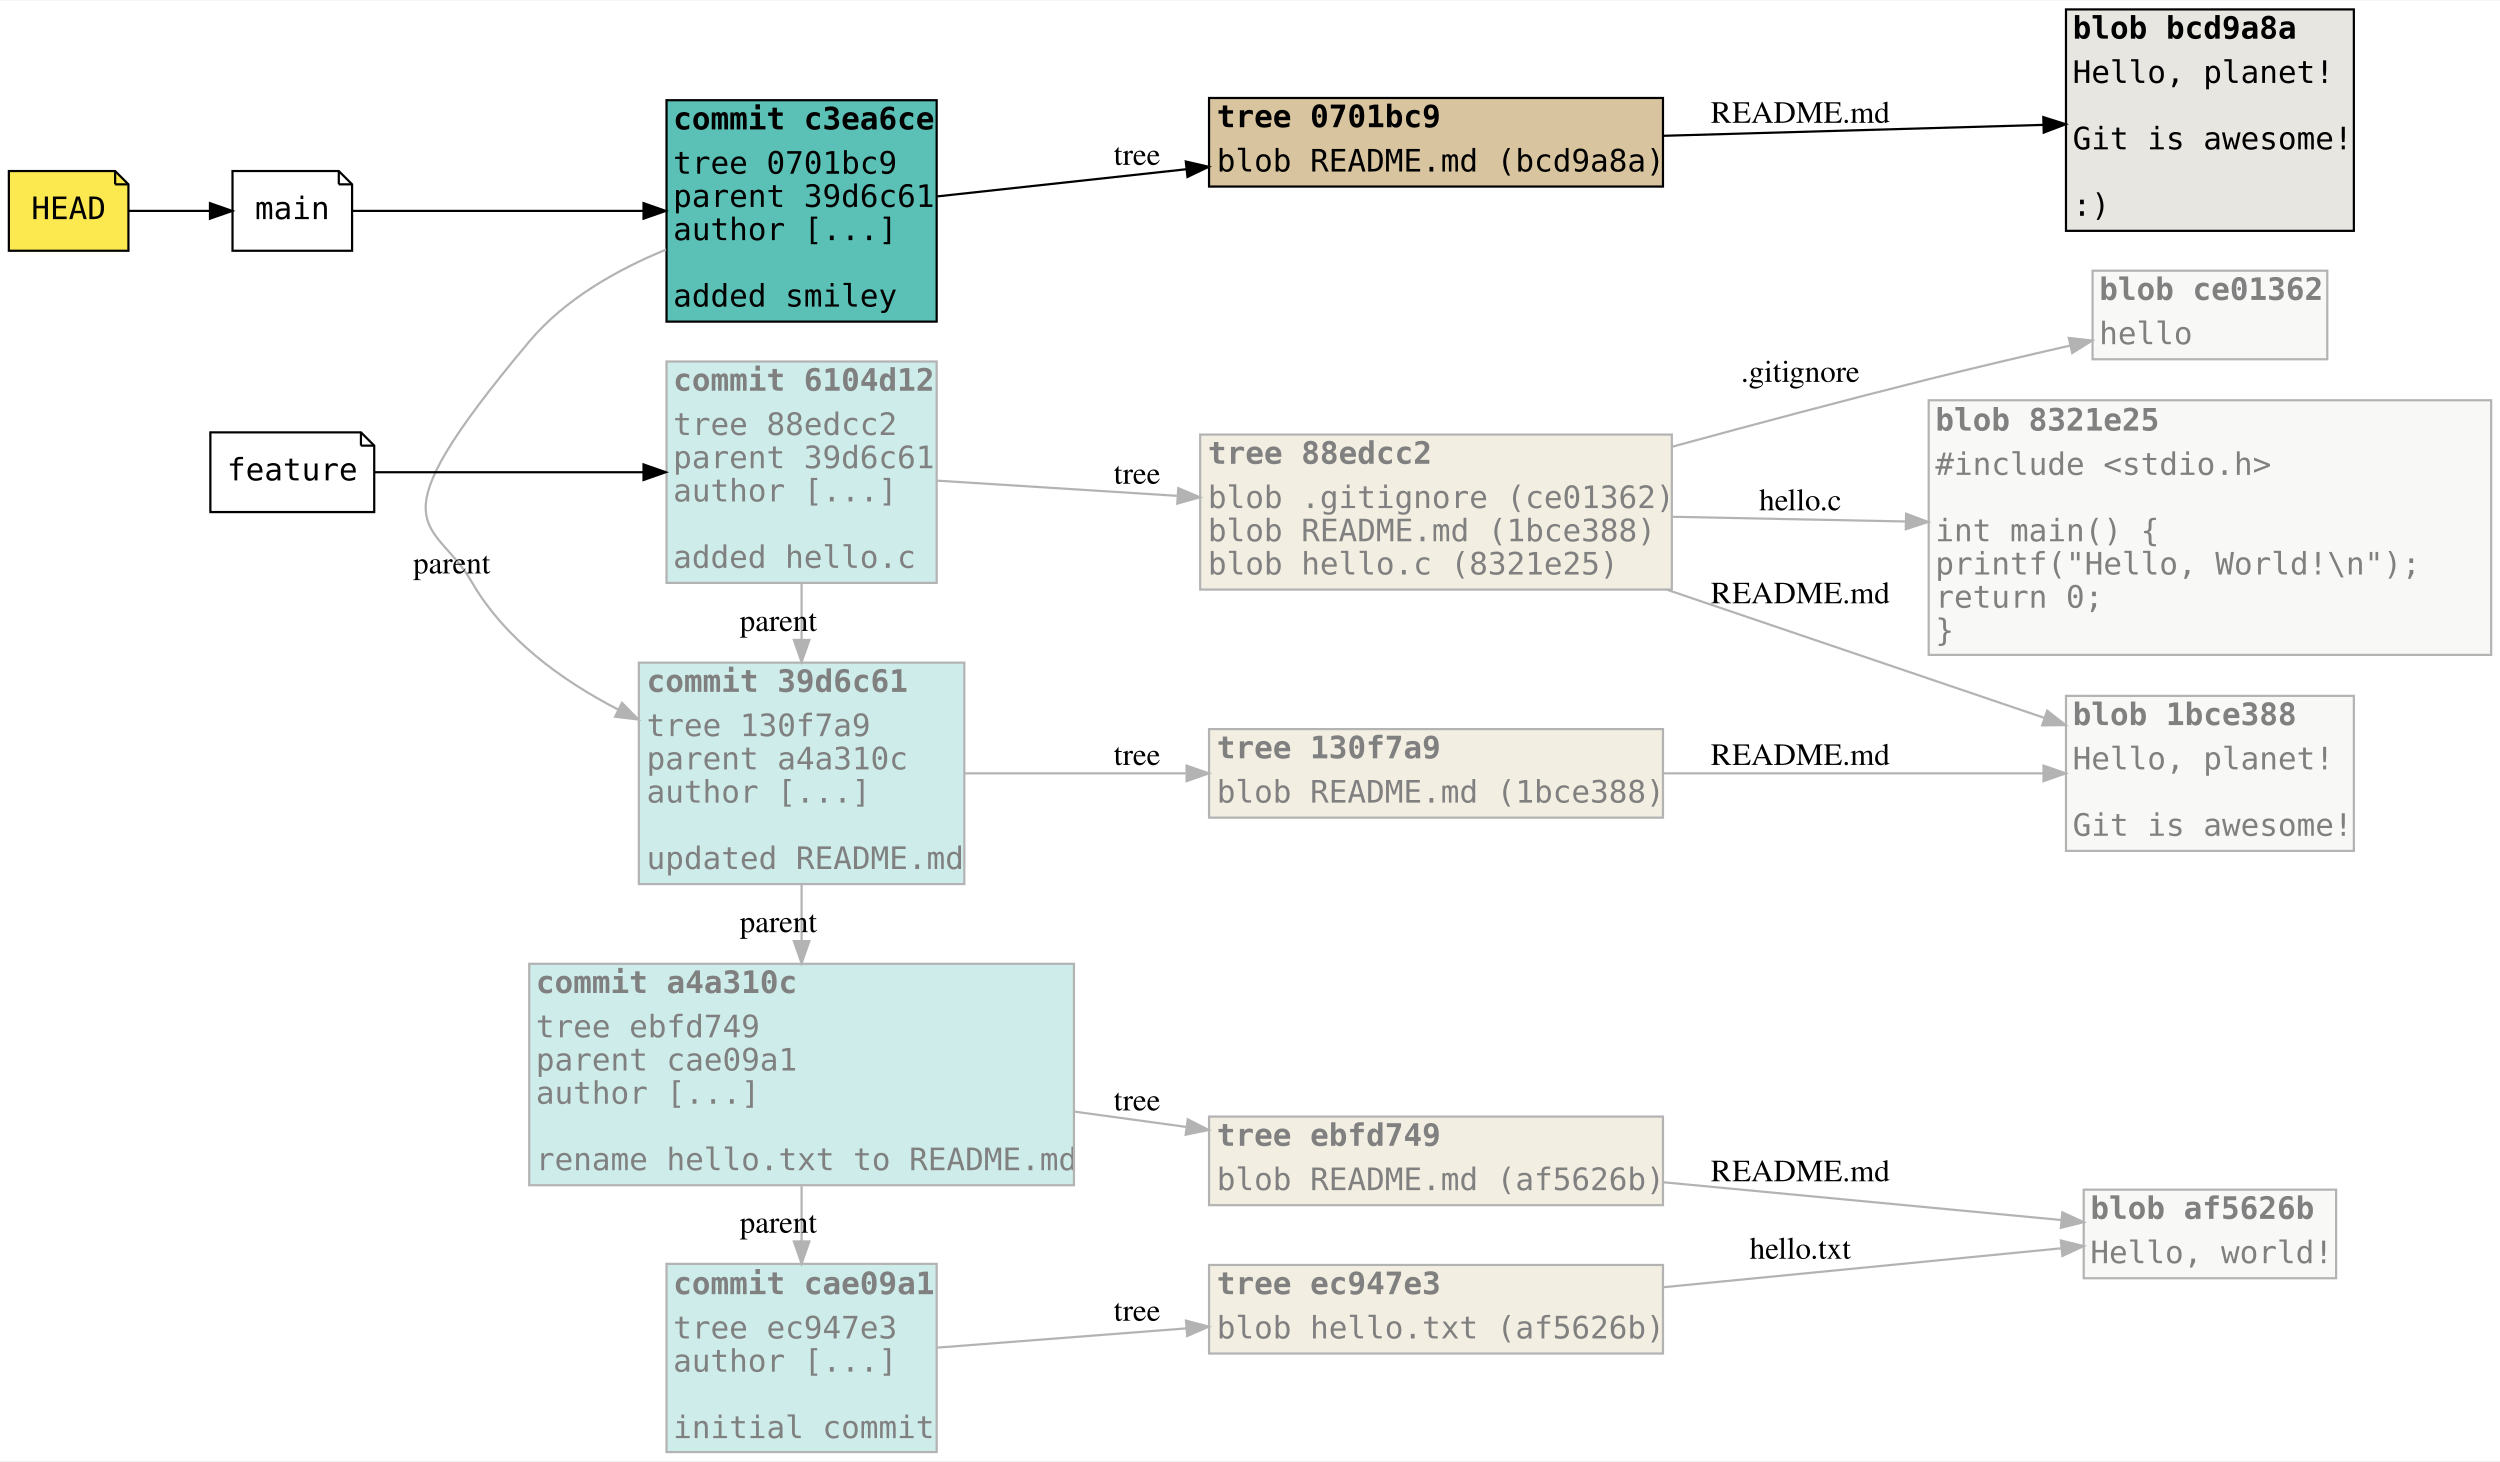
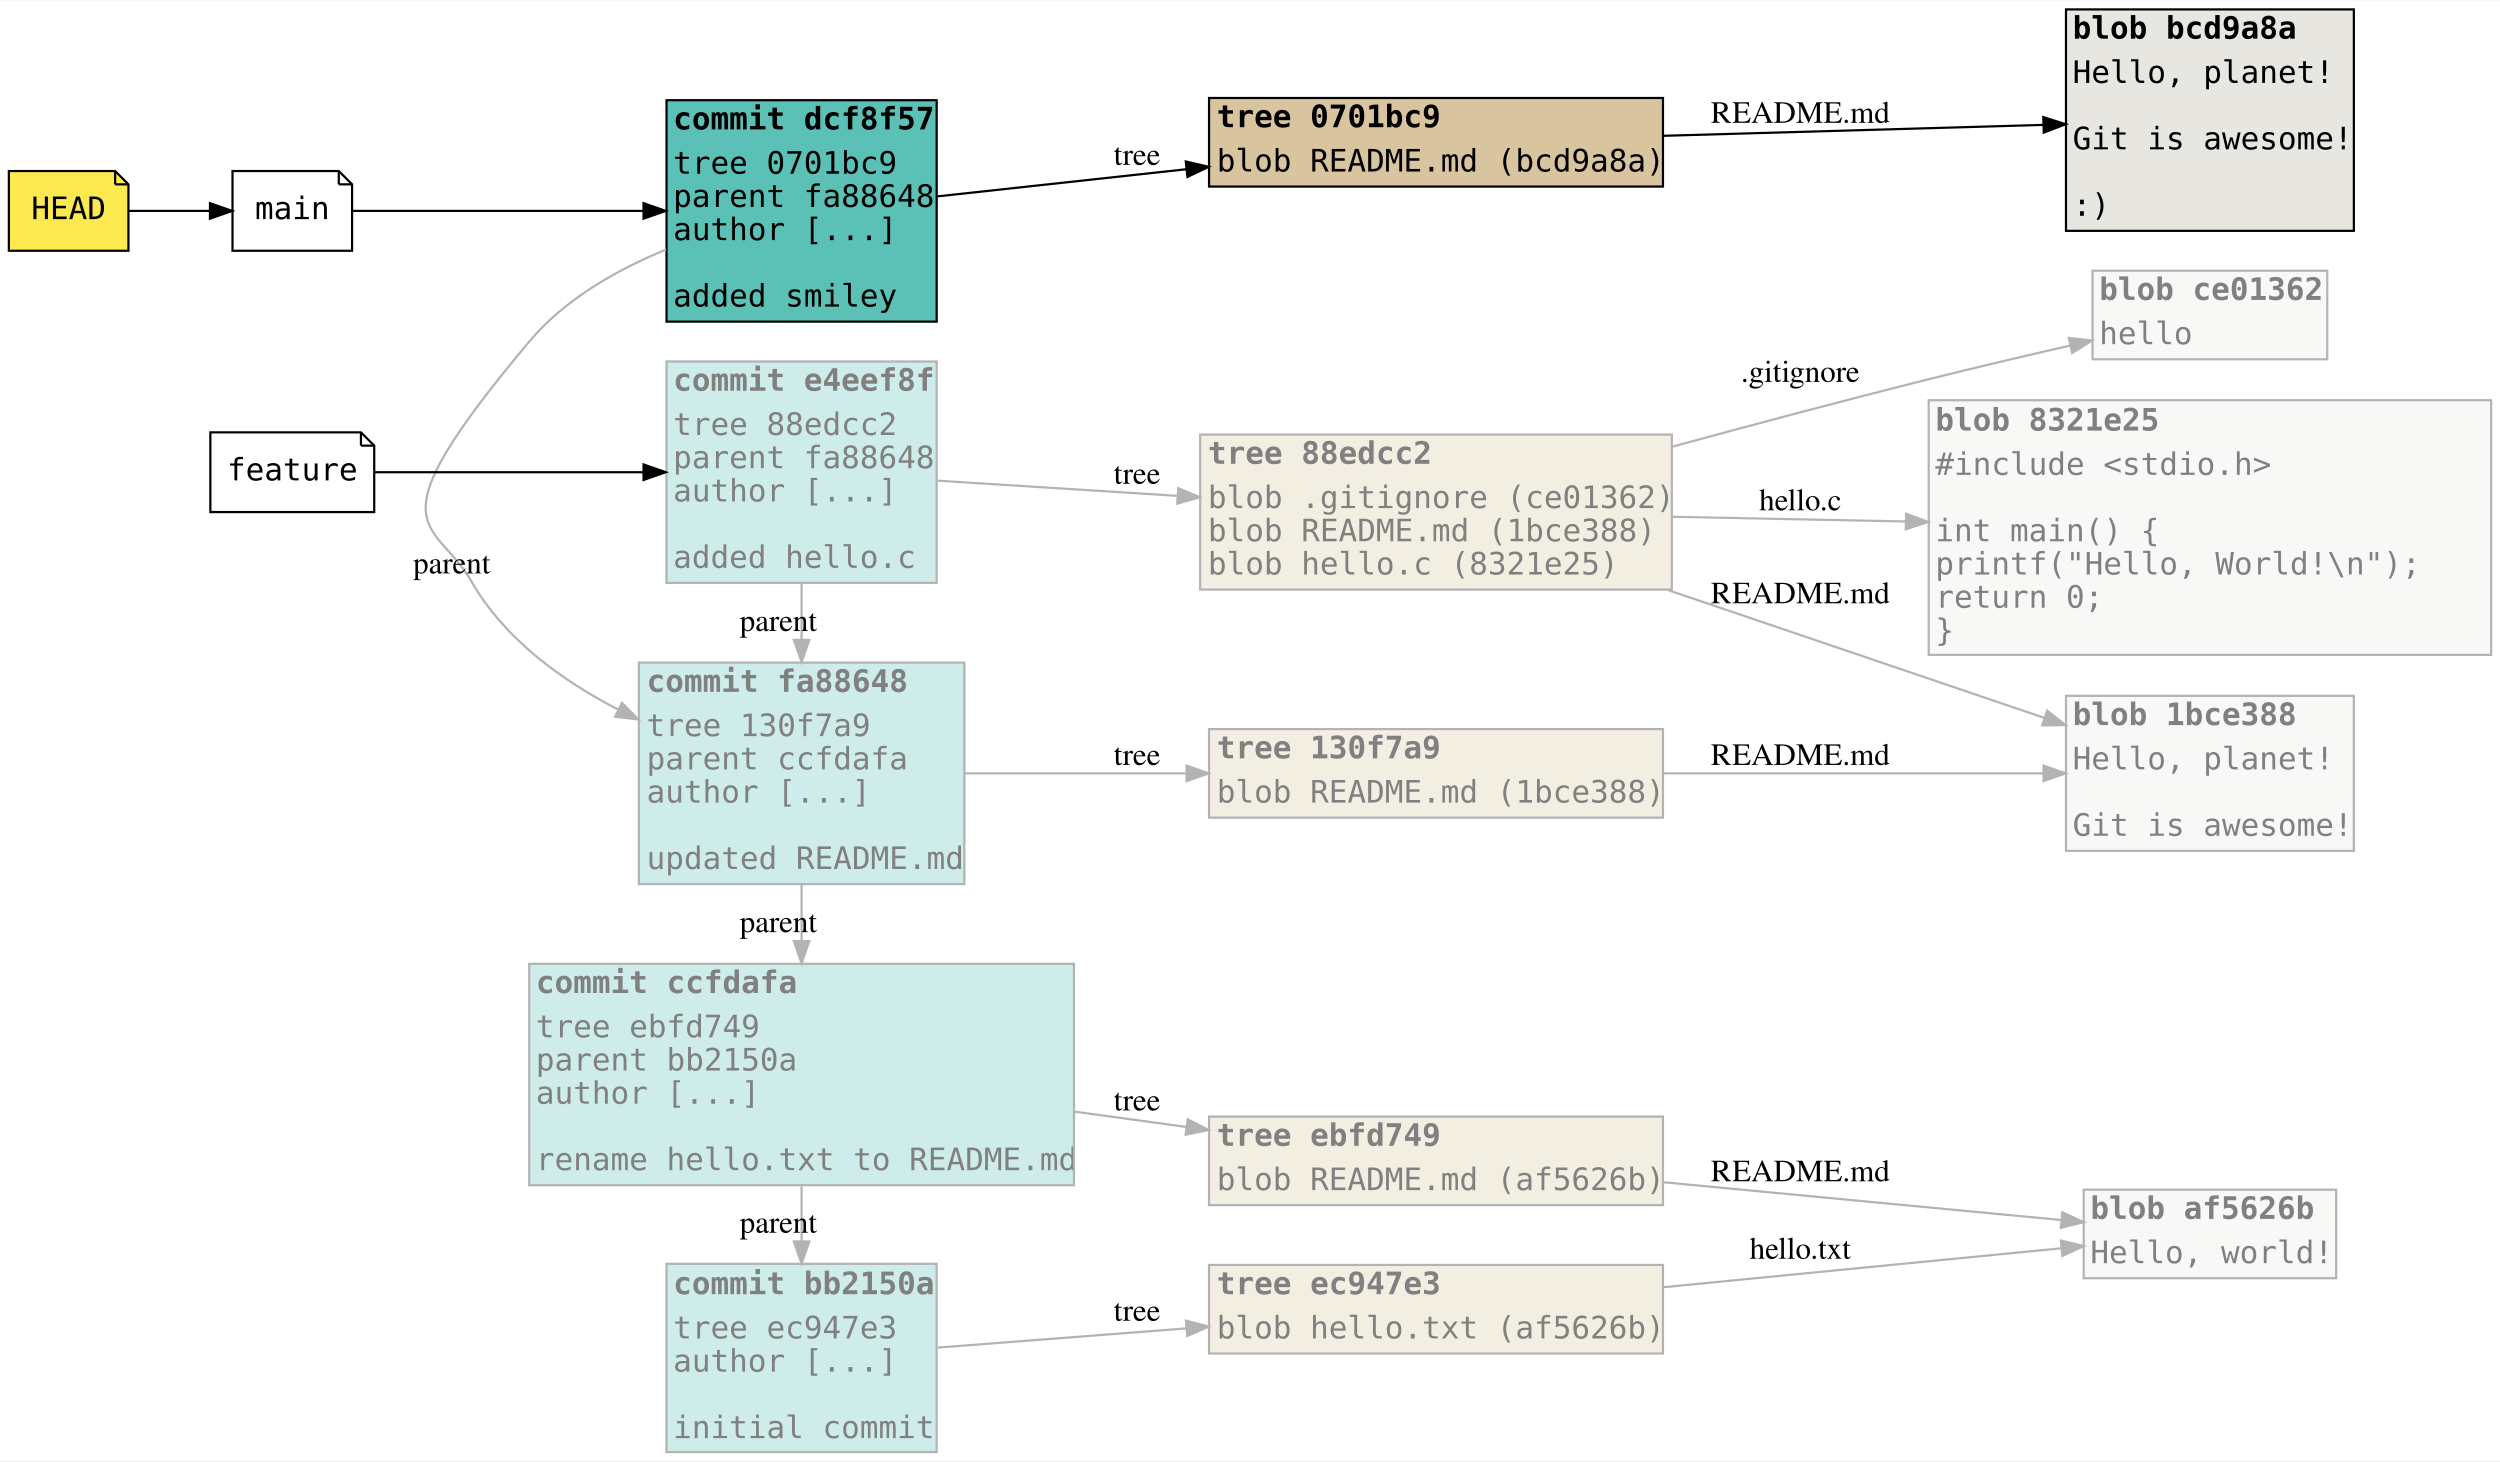
<svg xmlns="http://www.w3.org/2000/svg" width="1129pt" height="660pt" viewBox="0.00 0.00 1129.00 659.50">
  <g id="graph0" class="graph git-graph" transform="scale(1 1) rotate(0) translate(4 655.5)">
    <polygon fill="white" stroke="transparent" points="-4,4 -4,-655.5 1125,-655.5 1125,4 -4,4" />
    <g id="node1" class="node commit current">
      <polygon fill="#5bc0b5" stroke="transparent" points="297,-510.5 297,-610.5 419,-610.5 419,-510.5 297,-510.5" />
-       <text text-anchor="start" x="300" y="-597.3" font-family="monospace" font-weight="bold" font-size="14.00" fill="#000000">commit c3ea6ce</text>
+       <text text-anchor="start" x="300" y="-597.3" font-family="monospace" font-weight="bold" font-size="14.00" fill="#000000">commit dcf8f57</text>
      <text text-anchor="start" x="300" y="-577.3" font-family="monospace" font-size="14.00" fill="#000000">tree 0701bc9  </text>
-       <text text-anchor="start" x="300" y="-562.3" font-family="monospace" font-size="14.00" fill="#000000">parent 39d6c61</text>
+       <text text-anchor="start" x="300" y="-562.3" font-family="monospace" font-size="14.00" fill="#000000">parent fa88648</text>
      <text text-anchor="start" x="300" y="-547.3" font-family="monospace" font-size="14.00" fill="#000000">author [...]  </text>
      <text text-anchor="start" x="300" y="-532.3" font-family="monospace" font-size="14.00" fill="#000000">              </text>
      <text text-anchor="start" x="300" y="-517.3" font-family="monospace" font-size="14.00" fill="#000000">added smiley  </text>
      <polygon fill="none" stroke="#000000" points="297,-510.5 297,-610.5 419,-610.5 419,-510.5 297,-510.5" />
    </g>
    <g id="node2" class="node tree current">
      <polygon fill="#d8c59f" stroke="transparent" points="542,-571.5 542,-611.5 747,-611.5 747,-571.5 542,-571.5" />
      <text text-anchor="start" x="545.5" y="-598.3" font-family="monospace" font-weight="bold" font-size="14.00" fill="#000000">tree 0701bc9</text>
      <text text-anchor="start" x="545.5" y="-578.3" font-family="monospace" font-size="14.00" fill="#000000">blob README.md (bcd9a8a)</text>
      <polygon fill="none" stroke="#000000" points="542,-571.5 542,-611.5 747,-611.5 747,-571.5 542,-571.5" />
    </g>
    <g id="edge1" class="edge current">
      <path fill="none" stroke="#000000" d="M419.34,-567.07C451.98,-570.63 493.35,-575.14 531.64,-579.31" />
      <polygon fill="#000000" stroke="#000000" points="531.5,-582.82 541.82,-580.42 532.26,-575.86 531.5,-582.82" />
      <text text-anchor="middle" x="509.5" y="-581.3" font-family="Times,serif" font-size="14.00">tree</text>
    </g>
    <g id="node3" class="node commit faded">
      <polygon fill="#ceece9" stroke="transparent" points="284.5,-256.5 284.5,-356.5 431.5,-356.5 431.5,-256.5 284.5,-256.5" />
-       <text text-anchor="start" x="288" y="-343.3" font-family="monospace" font-weight="bold" font-size="14.00" fill="#808080">commit 39d6c61</text>
+       <text text-anchor="start" x="288" y="-343.3" font-family="monospace" font-weight="bold" font-size="14.00" fill="#808080">commit fa88648</text>
      <text text-anchor="start" x="288" y="-323.3" font-family="monospace" font-size="14.00" fill="#808080">tree 130f7a9     </text>
-       <text text-anchor="start" x="288" y="-308.3" font-family="monospace" font-size="14.00" fill="#808080">parent a4a310c   </text>
+       <text text-anchor="start" x="288" y="-308.3" font-family="monospace" font-size="14.00" fill="#808080">parent ccfdafa   </text>
      <text text-anchor="start" x="288" y="-293.3" font-family="monospace" font-size="14.00" fill="#808080">author [...]     </text>
      <text text-anchor="start" x="288" y="-278.3" font-family="monospace" font-size="14.00" fill="#808080">                 </text>
      <text text-anchor="start" x="288" y="-263.3" font-family="monospace" font-size="14.00" fill="#808080">updated README.md</text>
      <polygon fill="none" stroke="#b3b3b3" points="284.5,-256.5 284.5,-356.5 431.5,-356.5 431.5,-256.5 284.5,-256.5" />
    </g>
    <g id="edge2" class="edge faded">
      <path fill="none" stroke="#b3b3b3" d="M296.77,-543.03C274.53,-533.91 250.97,-520.56 235,-501.5 161.95,-414.31 192.08,-422.39 209,-393 223.75,-367.38 249.33,-348.65 275.17,-335.3" />
      <polygon fill="#b3b3b3" stroke="#b3b3b3" points="276.87,-338.36 284.3,-330.81 273.78,-332.08 276.87,-338.36" />
      <text text-anchor="middle" x="200" y="-396.8" font-family="Times,serif" font-size="14.00">parent</text>
    </g>
    <g id="node4" class="node blob current">
      <polygon fill="#e7e6e1" stroke="transparent" points="929,-551.5 929,-651.5 1059,-651.5 1059,-551.5 929,-551.5" />
      <text text-anchor="start" x="932" y="-638.3" font-family="monospace" font-weight="bold" font-size="14.00" fill="#000000">blob bcd9a8a</text>
      <text text-anchor="start" x="932" y="-618.3" font-family="monospace" font-size="14.00" fill="#000000">Hello, planet! </text>
      <text text-anchor="start" x="932" y="-603.3" font-family="monospace" font-size="14.00" fill="#000000">               </text>
      <text text-anchor="start" x="932" y="-588.3" font-family="monospace" font-size="14.00" fill="#000000">Git is awesome!</text>
      <text text-anchor="start" x="932" y="-573.3" font-family="monospace" font-size="14.00" fill="#000000">               </text>
      <text text-anchor="start" x="932" y="-558.3" font-family="monospace" font-size="14.00" fill="#000000">:)             </text>
      <polygon fill="none" stroke="#000000" points="929,-551.5 929,-651.5 1059,-651.5 1059,-551.5 929,-551.5" />
    </g>
    <g id="edge3" class="edge current">
      <path fill="none" stroke="#000000" d="M747.41,-594.43C802.31,-596.01 868.82,-597.93 918.77,-599.36" />
      <polygon fill="#000000" stroke="#000000" points="918.75,-602.86 928.85,-599.65 918.95,-595.87 918.75,-602.86" />
      <text text-anchor="middle" x="809" y="-600.3" font-family="Times,serif" font-size="14.00">README.md</text>
    </g>
    <g id="node5" class="node tree faded">
      <polygon fill="#f3eee2" stroke="transparent" points="542,-286.5 542,-326.5 747,-326.5 747,-286.5 542,-286.5" />
      <text text-anchor="start" x="545.5" y="-313.3" font-family="monospace" font-weight="bold" font-size="14.00" fill="#808080">tree 130f7a9</text>
      <text text-anchor="start" x="545.5" y="-293.3" font-family="monospace" font-size="14.00" fill="#808080">blob README.md (1bce388)</text>
      <polygon fill="none" stroke="#b3b3b3" points="542,-286.5 542,-326.5 747,-326.5 747,-286.5 542,-286.5" />
    </g>
    <g id="edge4" class="edge faded">
      <path fill="none" stroke="#b3b3b3" d="M431.53,-306.5C461.89,-306.5 497.88,-306.5 531.51,-306.5" />
      <polygon fill="#b3b3b3" stroke="#b3b3b3" points="531.86,-310 541.86,-306.5 531.86,-303 531.86,-310" />
      <text text-anchor="middle" x="509.5" y="-310.3" font-family="Times,serif" font-size="14.00">tree</text>
    </g>
    <g id="node6" class="node commit faded">
      <polygon fill="#ceece9" stroke="transparent" points="235,-120.5 235,-220.5 481,-220.5 481,-120.5 235,-120.5" />
-       <text text-anchor="start" x="238" y="-207.3" font-family="monospace" font-weight="bold" font-size="14.00" fill="#808080">commit a4a310c</text>
+       <text text-anchor="start" x="238" y="-207.3" font-family="monospace" font-weight="bold" font-size="14.00" fill="#808080">commit ccfdafa</text>
      <text text-anchor="start" x="238" y="-187.3" font-family="monospace" font-size="14.00" fill="#808080">tree ebfd749                 </text>
-       <text text-anchor="start" x="238" y="-172.3" font-family="monospace" font-size="14.00" fill="#808080">parent cae09a1               </text>
+       <text text-anchor="start" x="238" y="-172.3" font-family="monospace" font-size="14.00" fill="#808080">parent bb2150a               </text>
      <text text-anchor="start" x="238" y="-157.3" font-family="monospace" font-size="14.00" fill="#808080">author [...]                 </text>
      <text text-anchor="start" x="238" y="-142.3" font-family="monospace" font-size="14.00" fill="#808080">                             </text>
      <text text-anchor="start" x="238" y="-127.3" font-family="monospace" font-size="14.00" fill="#808080">rename hello.txt to README.md</text>
      <polygon fill="none" stroke="#b3b3b3" points="235,-120.5 235,-220.5 481,-220.5 481,-120.5 235,-120.5" />
    </g>
    <g id="edge5" class="edge faded">
      <path fill="none" stroke="#b3b3b3" d="M358,-256.45C358,-248.17 358,-239.51 358,-231.01" />
      <polygon fill="#b3b3b3" stroke="#b3b3b3" points="361.5,-230.75 358,-220.75 354.5,-230.76 361.5,-230.75" />
      <text text-anchor="middle" x="347.5" y="-234.8" font-family="Times,serif" font-size="14.00">parent</text>
    </g>
    <g id="node7" class="node blob faded">
      <polygon fill="#f8f8f6" stroke="transparent" points="929,-271.5 929,-341.5 1059,-341.5 1059,-271.5 929,-271.5" />
      <text text-anchor="start" x="932" y="-328.3" font-family="monospace" font-weight="bold" font-size="14.00" fill="#808080">blob 1bce388</text>
      <text text-anchor="start" x="932" y="-308.3" font-family="monospace" font-size="14.00" fill="#808080">Hello, planet! </text>
      <text text-anchor="start" x="932" y="-293.3" font-family="monospace" font-size="14.00" fill="#808080">               </text>
      <text text-anchor="start" x="932" y="-278.3" font-family="monospace" font-size="14.00" fill="#808080">Git is awesome!</text>
      <polygon fill="none" stroke="#b3b3b3" points="929,-271.5 929,-341.5 1059,-341.5 1059,-271.5 929,-271.5" />
    </g>
    <g id="edge6" class="edge faded">
      <path fill="none" stroke="#b3b3b3" d="M747.41,-306.5C802.31,-306.5 868.82,-306.5 918.77,-306.5" />
      <polygon fill="#b3b3b3" stroke="#b3b3b3" points="918.85,-310 928.85,-306.5 918.85,-303 918.85,-310" />
      <text text-anchor="middle" x="809" y="-310.3" font-family="Times,serif" font-size="14.00">README.md</text>
    </g>
    <g id="node8" class="node tree faded">
      <polygon fill="#f3eee2" stroke="transparent" points="542,-111.5 542,-151.5 747,-151.5 747,-111.5 542,-111.5" />
      <text text-anchor="start" x="545.5" y="-138.3" font-family="monospace" font-weight="bold" font-size="14.00" fill="#808080">tree ebfd749</text>
      <text text-anchor="start" x="545.5" y="-118.3" font-family="monospace" font-size="14.00" fill="#808080">blob README.md (af5626b)</text>
      <polygon fill="none" stroke="#b3b3b3" points="542,-111.5 542,-151.5 747,-151.5 747,-111.5 542,-111.5" />
    </g>
    <g id="edge7" class="edge faded">
      <path fill="none" stroke="#b3b3b3" d="M481.3,-153.73C498.02,-151.44 515.1,-149.1 531.62,-146.84" />
      <polygon fill="#b3b3b3" stroke="#b3b3b3" points="532.39,-150.26 541.82,-145.44 531.44,-143.33 532.39,-150.26" />
      <text text-anchor="middle" x="509.5" y="-154.3" font-family="Times,serif" font-size="14.00">tree</text>
    </g>
    <g id="node9" class="node commit faded">
      <polygon fill="#ceece9" stroke="transparent" points="297,0 297,-85 419,-85 419,0 297,0" />
-       <text text-anchor="start" x="300" y="-71.3" font-family="monospace" font-weight="bold" font-size="14.00" fill="#808080">commit cae09a1</text>
+       <text text-anchor="start" x="300" y="-71.3" font-family="monospace" font-weight="bold" font-size="14.00" fill="#808080">commit bb2150a</text>
      <text text-anchor="start" x="300" y="-51.3" font-family="monospace" font-size="14.00" fill="#808080">tree ec947e3  </text>
      <text text-anchor="start" x="300" y="-36.3" font-family="monospace" font-size="14.00" fill="#808080">author [...]  </text>
      <text text-anchor="start" x="300" y="-21.3" font-family="monospace" font-size="14.00" fill="#808080">              </text>
      <text text-anchor="start" x="300" y="-6.3" font-family="monospace" font-size="14.00" fill="#808080">initial commit</text>
      <polygon fill="none" stroke="#b3b3b3" points="297,0 297,-85 419,-85 419,0 297,0" />
    </g>
    <g id="edge8" class="edge faded">
      <path fill="none" stroke="#b3b3b3" d="M358,-120.07C358,-111.94 358,-103.5 358,-95.32" />
      <polygon fill="#b3b3b3" stroke="#b3b3b3" points="361.5,-95.12 358,-85.12 354.5,-95.12 361.5,-95.12" />
      <text text-anchor="middle" x="347.5" y="-99.05" font-family="Times,serif" font-size="14.00">parent</text>
    </g>
    <g id="node10" class="node blob faded">
      <polygon fill="#f8f8f6" stroke="transparent" points="937,-78.5 937,-118.5 1051,-118.5 1051,-78.5 937,-78.5" />
      <text text-anchor="start" x="940" y="-105.3" font-family="monospace" font-weight="bold" font-size="14.00" fill="#808080">blob af5626b</text>
      <text text-anchor="start" x="940" y="-85.3" font-family="monospace" font-size="14.00" fill="#808080">Hello, world!</text>
      <polygon fill="none" stroke="#b3b3b3" points="937,-78.5 937,-118.5 1051,-118.5 1051,-78.5 937,-78.5" />
    </g>
    <g id="edge9" class="edge faded">
      <path fill="none" stroke="#b3b3b3" d="M747.41,-121.82C805.31,-116.32 876.12,-109.6 926.8,-104.79" />
      <polygon fill="#b3b3b3" stroke="#b3b3b3" points="927.35,-108.25 936.98,-103.82 926.69,-101.28 927.35,-108.25" />
      <text text-anchor="middle" x="809" y="-122.3" font-family="Times,serif" font-size="14.00">README.md</text>
    </g>
    <g id="node11" class="node tree faded">
      <polygon fill="#f3eee2" stroke="transparent" points="542,-44.5 542,-84.5 747,-84.5 747,-44.5 542,-44.5" />
      <text text-anchor="start" x="545.5" y="-71.3" font-family="monospace" font-weight="bold" font-size="14.00" fill="#808080">tree ec947e3</text>
      <text text-anchor="start" x="545.5" y="-51.3" font-family="monospace" font-size="14.00" fill="#808080">blob hello.txt (af5626b)</text>
      <polygon fill="none" stroke="#b3b3b3" points="542,-44.5 542,-84.5 747,-84.5 747,-44.5 542,-44.5" />
    </g>
    <g id="edge10" class="edge faded">
      <path fill="none" stroke="#b3b3b3" d="M419.34,-47.17C451.98,-49.69 493.35,-52.89 531.64,-55.85" />
      <polygon fill="#b3b3b3" stroke="#b3b3b3" points="531.58,-59.36 541.82,-56.64 532.12,-52.38 531.58,-59.36" />
      <text text-anchor="middle" x="509.5" y="-59.3" font-family="Times,serif" font-size="14.00">tree</text>
    </g>
    <g id="edge11" class="edge faded">
      <path fill="none" stroke="#b3b3b3" d="M747.41,-74.47C805.31,-80.14 876.12,-87.06 926.8,-92.02" />
      <polygon fill="#b3b3b3" stroke="#b3b3b3" points="926.69,-95.53 936.98,-93.02 927.37,-88.56 926.69,-95.53" />
      <text text-anchor="middle" x="809" y="-87.3" font-family="Times,serif" font-size="14.00">hello.txt</text>
    </g>
    <g id="node12" class="node commit faded">
      <polygon fill="#ceece9" stroke="transparent" points="297,-392.5 297,-492.5 419,-492.5 419,-392.5 297,-392.5" />
-       <text text-anchor="start" x="300" y="-479.3" font-family="monospace" font-weight="bold" font-size="14.00" fill="#808080">commit 6104d12</text>
+       <text text-anchor="start" x="300" y="-479.3" font-family="monospace" font-weight="bold" font-size="14.00" fill="#808080">commit e4eef8f</text>
      <text text-anchor="start" x="300" y="-459.3" font-family="monospace" font-size="14.00" fill="#808080">tree 88edcc2  </text>
-       <text text-anchor="start" x="300" y="-444.3" font-family="monospace" font-size="14.00" fill="#808080">parent 39d6c61</text>
+       <text text-anchor="start" x="300" y="-444.3" font-family="monospace" font-size="14.00" fill="#808080">parent fa88648</text>
      <text text-anchor="start" x="300" y="-429.3" font-family="monospace" font-size="14.00" fill="#808080">author [...]  </text>
      <text text-anchor="start" x="300" y="-414.3" font-family="monospace" font-size="14.00" fill="#808080">              </text>
      <text text-anchor="start" x="300" y="-399.3" font-family="monospace" font-size="14.00" fill="#808080">added hello.c </text>
      <polygon fill="none" stroke="#b3b3b3" points="297,-392.5 297,-492.5 419,-492.5 419,-392.5 297,-392.5" />
    </g>
    <g id="edge13" class="edge faded">
      <path fill="none" stroke="#b3b3b3" d="M358,-392.45C358,-384.17 358,-375.51 358,-367.01" />
      <polygon fill="#b3b3b3" stroke="#b3b3b3" points="361.5,-366.75 358,-356.75 354.5,-366.76 361.5,-366.75" />
      <text text-anchor="middle" x="347.5" y="-370.8" font-family="Times,serif" font-size="14.00">parent</text>
    </g>
    <g id="node13" class="node tree faded">
      <polygon fill="#f3eee2" stroke="transparent" points="538,-389.5 538,-459.5 751,-459.5 751,-389.5 538,-389.5" />
      <text text-anchor="start" x="541.5" y="-446.3" font-family="monospace" font-weight="bold" font-size="14.00" fill="#808080">tree 88edcc2</text>
      <text text-anchor="start" x="541.5" y="-426.3" font-family="monospace" font-size="14.00" fill="#808080">blob .gitignore (ce01362)</text>
      <text text-anchor="start" x="541.5" y="-411.3" font-family="monospace" font-size="14.00" fill="#808080">blob README.md (1bce388) </text>
      <text text-anchor="start" x="541.5" y="-396.3" font-family="monospace" font-size="14.00" fill="#808080">blob hello.c (8321e25)   </text>
      <polygon fill="none" stroke="#b3b3b3" points="538,-389.5 538,-459.5 751,-459.5 751,-389.5 538,-389.5" />
    </g>
    <g id="edge12" class="edge faded">
      <path fill="none" stroke="#b3b3b3" d="M419.34,-438.68C450.79,-436.69 490.36,-434.19 527.46,-431.84" />
      <polygon fill="#b3b3b3" stroke="#b3b3b3" points="528.09,-435.31 537.85,-431.18 527.65,-428.32 528.09,-435.31" />
      <text text-anchor="middle" x="509.5" y="-437.3" font-family="Times,serif" font-size="14.00">tree</text>
    </g>
    <g id="edge15" class="edge faded">
      <path fill="none" stroke="#b3b3b3" d="M748.82,-389.42C803.59,-370.82 869.59,-348.4 919.17,-331.57" />
      <polygon fill="#b3b3b3" stroke="#b3b3b3" points="920.51,-334.81 928.85,-328.28 918.26,-328.18 920.51,-334.81" />
      <text text-anchor="middle" x="809" y="-383.3" font-family="Times,serif" font-size="14.00">README.md</text>
    </g>
    <g id="node14" class="node blob faded">
      <polygon fill="#f8f8f6" stroke="transparent" points="941,-493.5 941,-533.5 1047,-533.5 1047,-493.5 941,-493.5" />
      <text text-anchor="start" x="944" y="-520.3" font-family="monospace" font-weight="bold" font-size="14.00" fill="#808080">blob ce01362</text>
      <text text-anchor="start" x="944" y="-500.3" font-family="monospace" font-size="14.00" fill="#808080">hello</text>
      <polygon fill="none" stroke="#b3b3b3" points="941,-493.5 941,-533.5 1047,-533.5 1047,-493.5 941,-493.5" />
    </g>
    <g id="edge14" class="edge faded">
      <path fill="none" stroke="#b3b3b3" d="M751.19,-454.02C787.79,-464 829.13,-475.02 867,-484.5 887.77,-489.7 910.56,-495.05 930.97,-499.72" />
      <polygon fill="#b3b3b3" stroke="#b3b3b3" points="930.26,-503.15 940.79,-501.95 931.81,-496.32 930.26,-503.15" />
      <text text-anchor="middle" x="809" y="-483.3" font-family="Times,serif" font-size="14.00">.gitignore</text>
    </g>
    <g id="node15" class="node blob faded">
      <polygon fill="#f8f8f6" stroke="transparent" points="867,-360 867,-475 1121,-475 1121,-360 867,-360" />
      <text text-anchor="start" x="870" y="-461.3" font-family="monospace" font-weight="bold" font-size="14.00" fill="#808080">blob 8321e25</text>
      <text text-anchor="start" x="870" y="-441.3" font-family="monospace" font-size="14.00" fill="#808080">#include &lt;stdio.h&gt;            </text>
      <text text-anchor="start" x="870" y="-426.3" font-family="monospace" font-size="14.00" fill="#808080">                              </text>
      <text text-anchor="start" x="870" y="-411.3" font-family="monospace" font-size="14.00" fill="#808080">int main() {                  </text>
      <text text-anchor="start" x="870" y="-396.3" font-family="monospace" font-size="14.00" fill="#808080">    printf("Hello, World!\n");</text>
      <text text-anchor="start" x="870" y="-381.3" font-family="monospace" font-size="14.00" fill="#808080">    return 0;                 </text>
      <text text-anchor="start" x="870" y="-366.3" font-family="monospace" font-size="14.00" fill="#808080">}                             </text>
      <polygon fill="none" stroke="#b3b3b3" points="867,-360 867,-475 1121,-475 1121,-360 867,-360" />
    </g>
    <g id="edge16" class="edge faded">
      <path fill="none" stroke="#b3b3b3" d="M751.18,-422.37C784.34,-421.7 821.44,-420.96 856.43,-420.25" />
      <polygon fill="#b3b3b3" stroke="#b3b3b3" points="856.8,-423.74 866.73,-420.04 856.66,-416.75 856.8,-423.74" />
      <text text-anchor="middle" x="809" y="-425.3" font-family="Times,serif" font-size="14.00">hello.c</text>
    </g>
    <g id="node16" class="node ref">
      <polygon fill="white" stroke="black" points="159,-460.5 91,-460.5 91,-424.5 165,-424.5 165,-454.5 159,-460.5" />
      <polyline fill="none" stroke="black" points="159,-460.5 159,-454.5 " />
      <polyline fill="none" stroke="black" points="165,-454.5 159,-454.5 " />
      <text text-anchor="middle" x="128" y="-438.8" font-family="monospace" font-size="14.00">feature</text>
    </g>
    <g id="edge17" class="edge ref">
      <path fill="none" stroke="black" d="M165.13,-442.5C197.65,-442.5 246.38,-442.5 286.59,-442.5" />
      <polygon fill="black" stroke="black" points="286.62,-446 296.62,-442.5 286.62,-439 286.62,-446" />
    </g>
    <g id="node17" class="node ref">
      <polygon fill="white" stroke="black" points="149,-578.5 101,-578.5 101,-542.5 155,-542.5 155,-572.5 149,-578.5" />
      <polyline fill="none" stroke="black" points="149,-578.5 149,-572.5 " />
      <polyline fill="none" stroke="black" points="155,-572.5 149,-572.5 " />
      <text text-anchor="middle" x="128" y="-556.8" font-family="monospace" font-size="14.00">main</text>
    </g>
    <g id="edge18" class="edge ref">
      <path fill="none" stroke="black" d="M155.15,-560.5C186.95,-560.5 241.88,-560.5 286.41,-560.5" />
      <polygon fill="black" stroke="black" points="286.62,-564 296.62,-560.5 286.62,-557 286.62,-564" />
    </g>
    <g id="node18" class="node ref head">
      <polygon fill="#fce94f" stroke="black" points="48,-578.5 0,-578.5 0,-542.5 54,-542.5 54,-572.5 48,-578.5" />
      <polyline fill="none" stroke="black" points="48,-578.5 48,-572.5 " />
      <polyline fill="none" stroke="black" points="54,-572.5 48,-572.5 " />
      <text text-anchor="middle" x="27" y="-556.8" font-family="monospace" font-size="14.00">HEAD</text>
    </g>
    <g id="edge19" class="edge ref">
      <path fill="none" stroke="black" d="M54.01,-560.5C65.18,-560.5 78.42,-560.5 90.54,-560.5" />
      <polygon fill="black" stroke="black" points="90.82,-564 100.82,-560.5 90.82,-557 90.82,-564" />
    </g>
  </g>
</svg>
